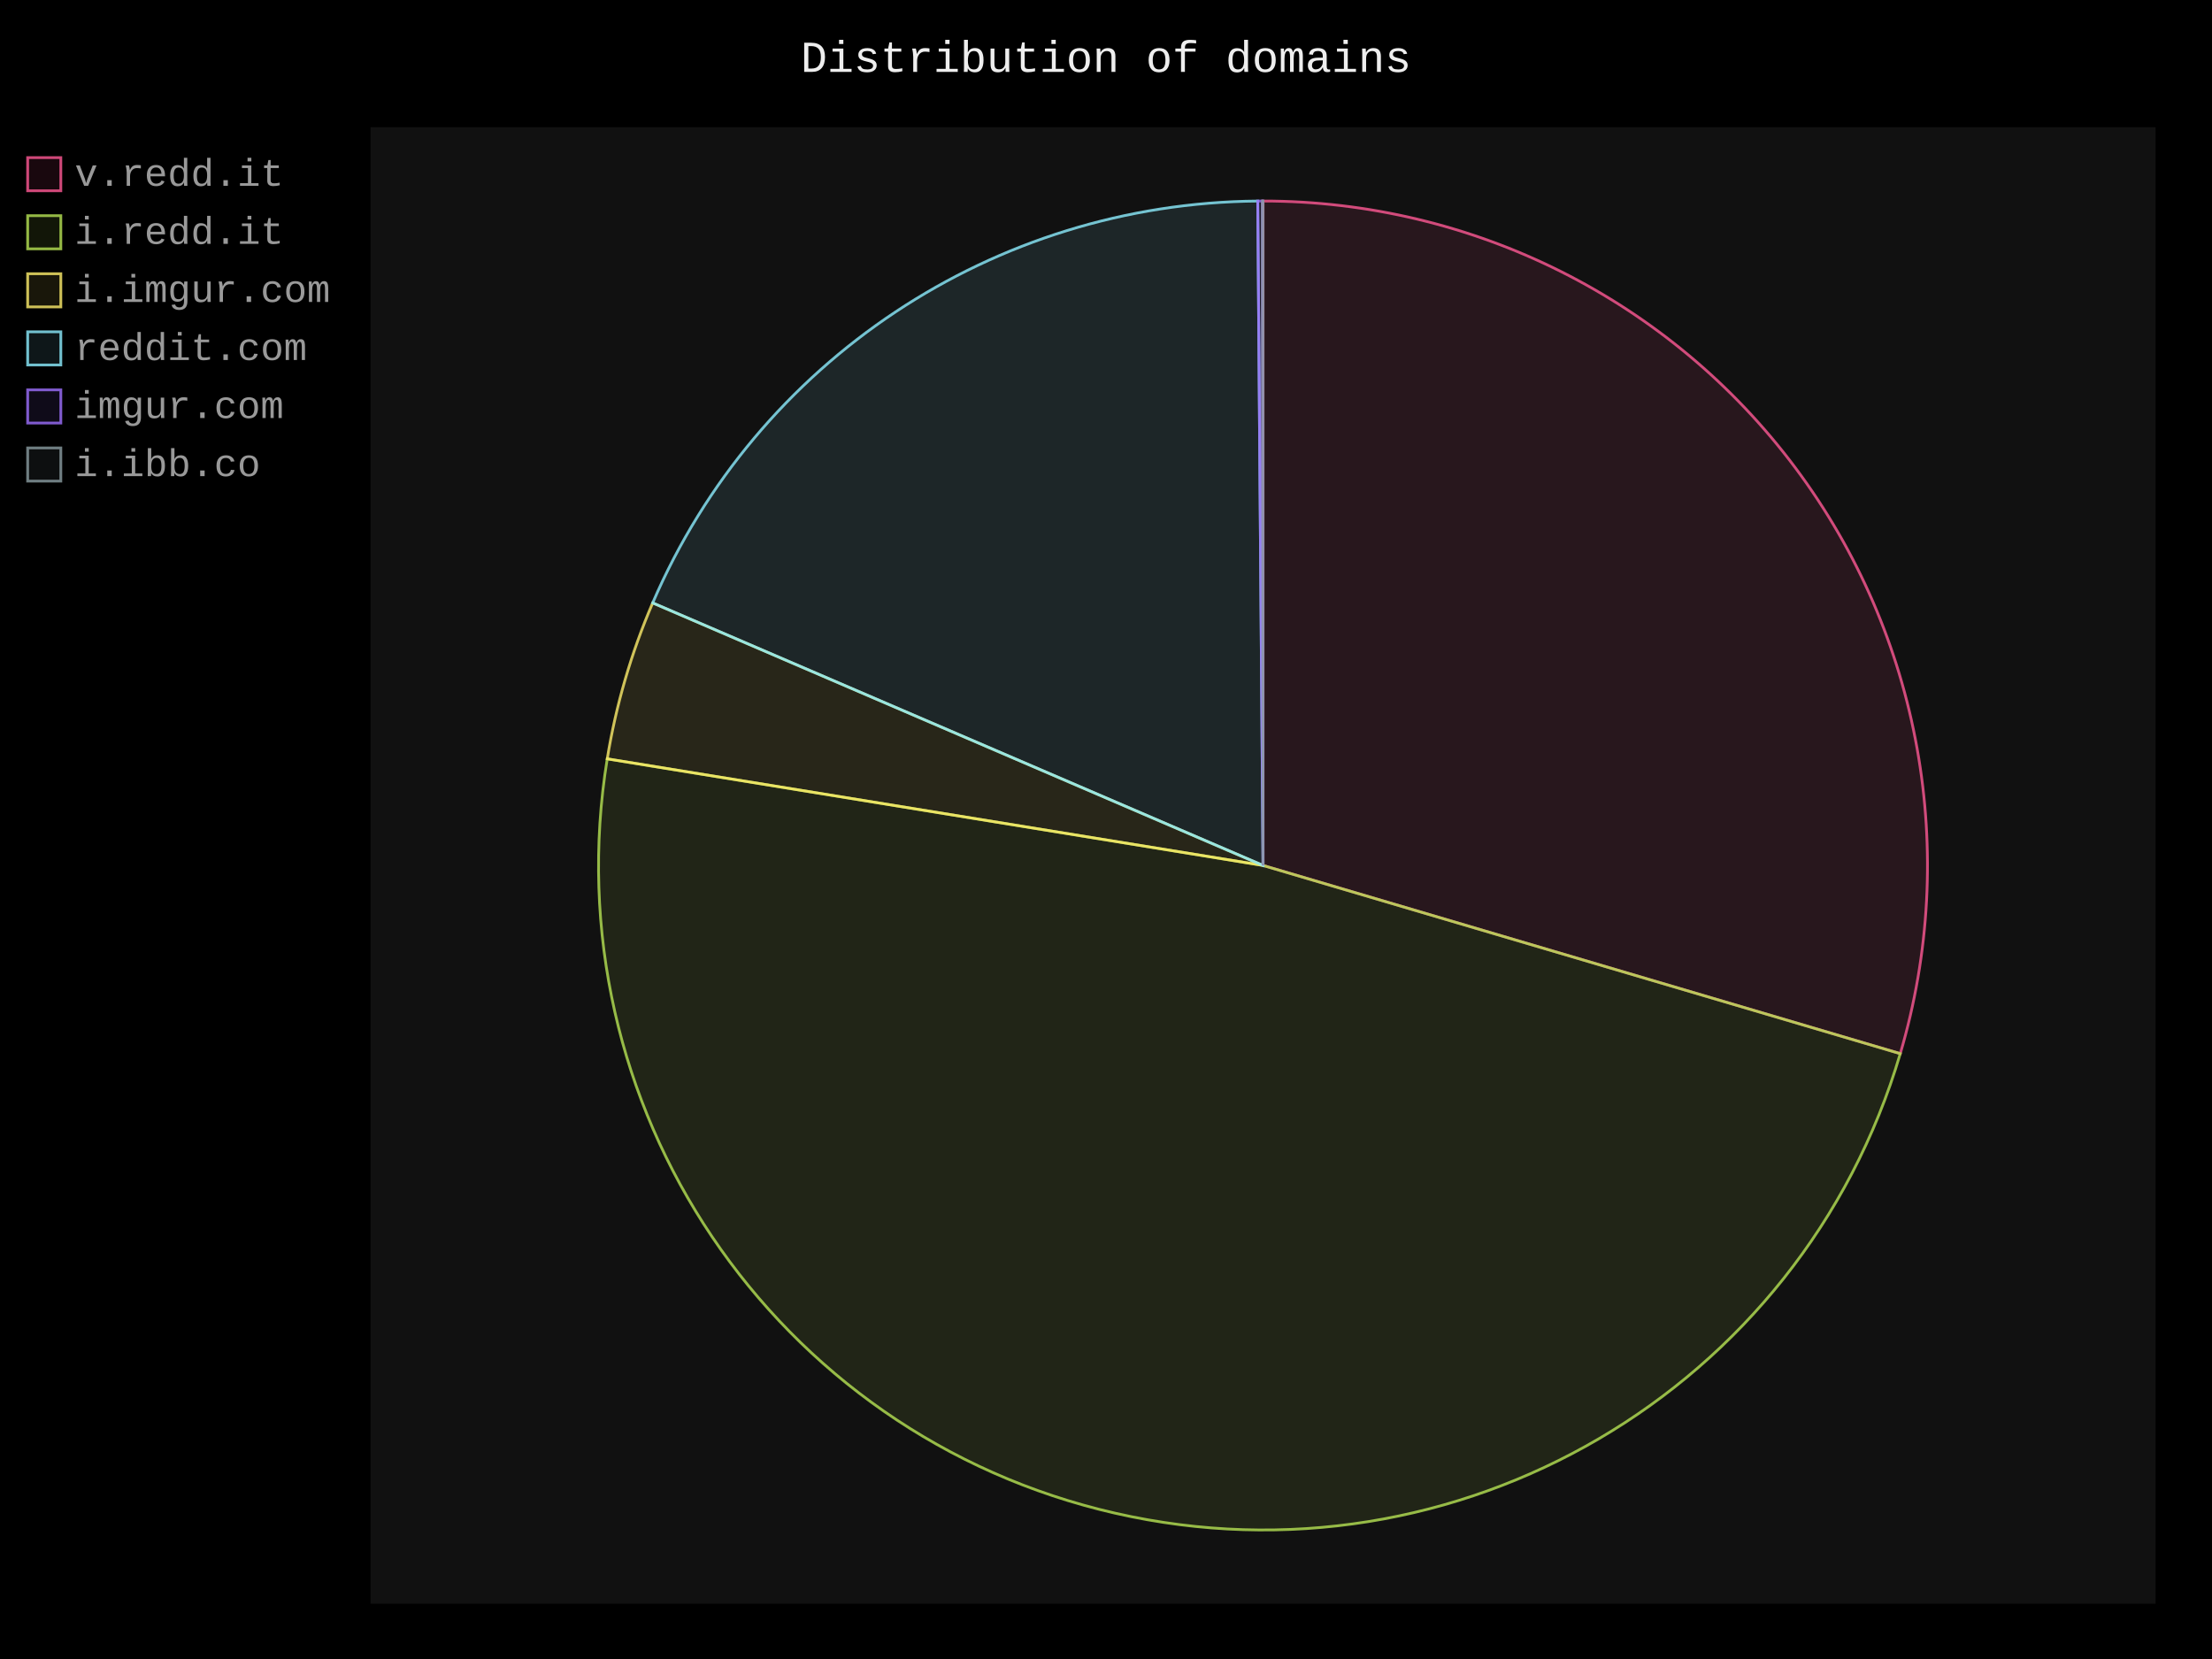
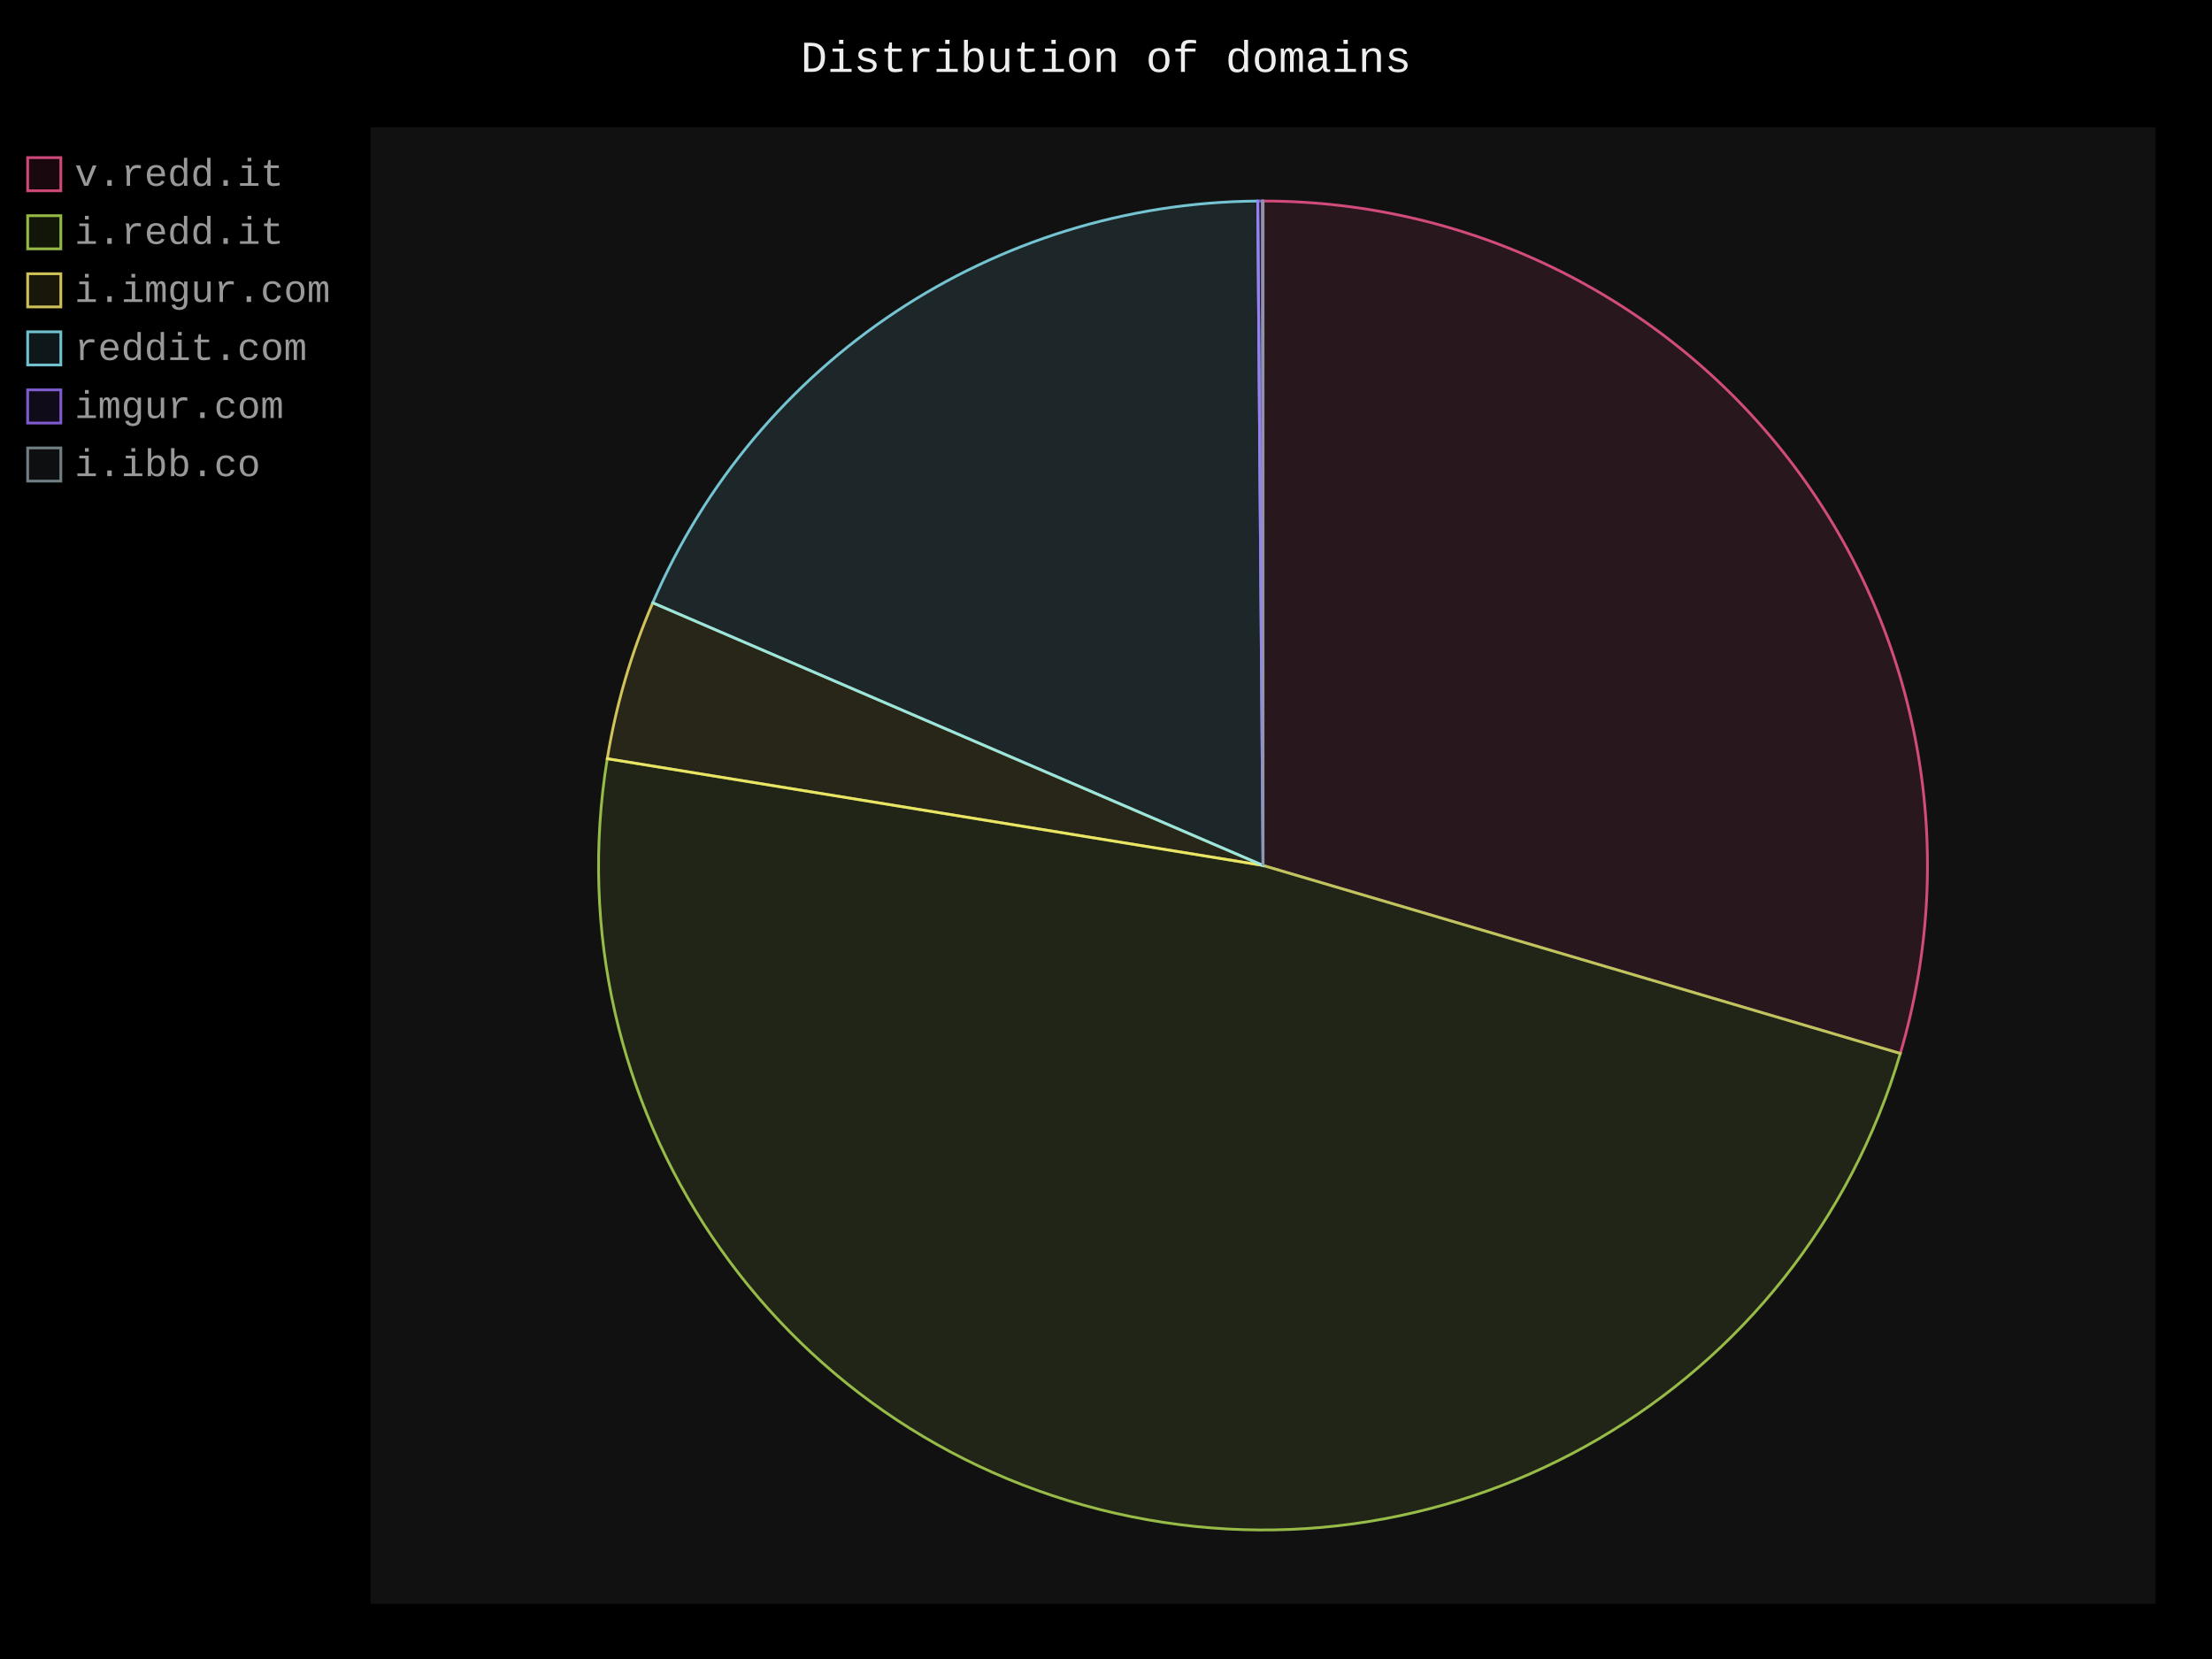
- <svg xmlns="http://www.w3.org/2000/svg" id="chart-3d1406fa-6bbd-4b3b-a3b6-2b04086a564c" class="pygal-chart" viewBox="0 0 800 600">
+ <svg xmlns="http://www.w3.org/2000/svg" id="chart-58267d87-dd21-415d-9b25-a4e703471e1d" class="pygal-chart" viewBox="0 0 800 600">
  <defs>
-     <style type="text/css">#chart-3d1406fa-6bbd-4b3b-a3b6-2b04086a564c{-webkit-user-select:none;-webkit-font-smoothing:antialiased;font-family:Consolas,"Liberation Mono",Menlo,Courier,monospace}#chart-3d1406fa-6bbd-4b3b-a3b6-2b04086a564c .title{font-family:Consolas,"Liberation Mono",Menlo,Courier,monospace;font-size:16px}#chart-3d1406fa-6bbd-4b3b-a3b6-2b04086a564c .legends .legend text{font-family:Consolas,"Liberation Mono",Menlo,Courier,monospace;font-size:14px}#chart-3d1406fa-6bbd-4b3b-a3b6-2b04086a564c .axis text{font-family:Consolas,"Liberation Mono",Menlo,Courier,monospace;font-size:10px}#chart-3d1406fa-6bbd-4b3b-a3b6-2b04086a564c .axis text.major{font-family:Consolas,"Liberation Mono",Menlo,Courier,monospace;font-size:10px}#chart-3d1406fa-6bbd-4b3b-a3b6-2b04086a564c .text-overlay text.value{font-family:Consolas,"Liberation Mono",Menlo,Courier,monospace;font-size:16px}#chart-3d1406fa-6bbd-4b3b-a3b6-2b04086a564c .text-overlay text.label{font-family:Consolas,"Liberation Mono",Menlo,Courier,monospace;font-size:10px}#chart-3d1406fa-6bbd-4b3b-a3b6-2b04086a564c .tooltip{font-family:Consolas,"Liberation Mono",Menlo,Courier,monospace;font-size:14px}#chart-3d1406fa-6bbd-4b3b-a3b6-2b04086a564c text.no_data{font-family:Consolas,"Liberation Mono",Menlo,Courier,monospace;font-size:64px}
- #chart-3d1406fa-6bbd-4b3b-a3b6-2b04086a564c{background-color:black}#chart-3d1406fa-6bbd-4b3b-a3b6-2b04086a564c path,#chart-3d1406fa-6bbd-4b3b-a3b6-2b04086a564c line,#chart-3d1406fa-6bbd-4b3b-a3b6-2b04086a564c rect,#chart-3d1406fa-6bbd-4b3b-a3b6-2b04086a564c circle{-webkit-transition:0.3s ease-out;-moz-transition:0.3s ease-out;transition:0.3s ease-out}#chart-3d1406fa-6bbd-4b3b-a3b6-2b04086a564c .graph &gt; .background{fill:black}#chart-3d1406fa-6bbd-4b3b-a3b6-2b04086a564c .plot &gt; .background{fill:#111}#chart-3d1406fa-6bbd-4b3b-a3b6-2b04086a564c .graph{fill:#999}#chart-3d1406fa-6bbd-4b3b-a3b6-2b04086a564c text.no_data{fill:#eee}#chart-3d1406fa-6bbd-4b3b-a3b6-2b04086a564c .title{fill:#eee}#chart-3d1406fa-6bbd-4b3b-a3b6-2b04086a564c .legends .legend text{fill:#999}#chart-3d1406fa-6bbd-4b3b-a3b6-2b04086a564c .legends .legend:hover text{fill:#eee}#chart-3d1406fa-6bbd-4b3b-a3b6-2b04086a564c .axis .line{stroke:#eee}#chart-3d1406fa-6bbd-4b3b-a3b6-2b04086a564c .axis .guide.line{stroke:#555}#chart-3d1406fa-6bbd-4b3b-a3b6-2b04086a564c .axis .major.line{stroke:#999}#chart-3d1406fa-6bbd-4b3b-a3b6-2b04086a564c .axis text.major{fill:#eee}#chart-3d1406fa-6bbd-4b3b-a3b6-2b04086a564c .axis.y .guides:hover .guide.line,#chart-3d1406fa-6bbd-4b3b-a3b6-2b04086a564c .line-graph .axis.x .guides:hover .guide.line,#chart-3d1406fa-6bbd-4b3b-a3b6-2b04086a564c .stackedline-graph .axis.x .guides:hover .guide.line,#chart-3d1406fa-6bbd-4b3b-a3b6-2b04086a564c .xy-graph .axis.x .guides:hover .guide.line{stroke:#eee}#chart-3d1406fa-6bbd-4b3b-a3b6-2b04086a564c .axis .guides:hover text{fill:#eee}#chart-3d1406fa-6bbd-4b3b-a3b6-2b04086a564c .reactive{fill-opacity:.1;stroke-opacity:.8;stroke-width:1}#chart-3d1406fa-6bbd-4b3b-a3b6-2b04086a564c .ci{stroke:#999}#chart-3d1406fa-6bbd-4b3b-a3b6-2b04086a564c .reactive.active,#chart-3d1406fa-6bbd-4b3b-a3b6-2b04086a564c .active .reactive{fill-opacity:.75;stroke-opacity:.9;stroke-width:4}#chart-3d1406fa-6bbd-4b3b-a3b6-2b04086a564c .ci .reactive.active{stroke-width:1.5}#chart-3d1406fa-6bbd-4b3b-a3b6-2b04086a564c .series text{fill:#eee}#chart-3d1406fa-6bbd-4b3b-a3b6-2b04086a564c .tooltip rect{fill:#111;stroke:#eee;-webkit-transition:opacity 0.3s ease-out;-moz-transition:opacity 0.3s ease-out;transition:opacity 0.3s ease-out}#chart-3d1406fa-6bbd-4b3b-a3b6-2b04086a564c .tooltip .label{fill:#999}#chart-3d1406fa-6bbd-4b3b-a3b6-2b04086a564c .tooltip .label{fill:#999}#chart-3d1406fa-6bbd-4b3b-a3b6-2b04086a564c .tooltip .legend{font-size:.8em;fill:#555}#chart-3d1406fa-6bbd-4b3b-a3b6-2b04086a564c .tooltip .x_label{font-size:.6em;fill:#eee}#chart-3d1406fa-6bbd-4b3b-a3b6-2b04086a564c .tooltip .xlink{font-size:.5em;text-decoration:underline}#chart-3d1406fa-6bbd-4b3b-a3b6-2b04086a564c .tooltip .value{font-size:1.5em}#chart-3d1406fa-6bbd-4b3b-a3b6-2b04086a564c .bound{font-size:.5em}#chart-3d1406fa-6bbd-4b3b-a3b6-2b04086a564c .max-value{font-size:.75em;fill:#555}#chart-3d1406fa-6bbd-4b3b-a3b6-2b04086a564c .map-element{fill:#111;stroke:#555 !important}#chart-3d1406fa-6bbd-4b3b-a3b6-2b04086a564c .map-element .reactive{fill-opacity:inherit;stroke-opacity:inherit}#chart-3d1406fa-6bbd-4b3b-a3b6-2b04086a564c .color-0,#chart-3d1406fa-6bbd-4b3b-a3b6-2b04086a564c .color-0 a:visited{stroke:#ff5995;fill:#ff5995}#chart-3d1406fa-6bbd-4b3b-a3b6-2b04086a564c .color-1,#chart-3d1406fa-6bbd-4b3b-a3b6-2b04086a564c .color-1 a:visited{stroke:#b6e354;fill:#b6e354}#chart-3d1406fa-6bbd-4b3b-a3b6-2b04086a564c .color-2,#chart-3d1406fa-6bbd-4b3b-a3b6-2b04086a564c .color-2 a:visited{stroke:#feed6c;fill:#feed6c}#chart-3d1406fa-6bbd-4b3b-a3b6-2b04086a564c .color-3,#chart-3d1406fa-6bbd-4b3b-a3b6-2b04086a564c .color-3 a:visited{stroke:#8cedff;fill:#8cedff}#chart-3d1406fa-6bbd-4b3b-a3b6-2b04086a564c .color-4,#chart-3d1406fa-6bbd-4b3b-a3b6-2b04086a564c .color-4 a:visited{stroke:#9e6ffe;fill:#9e6ffe}#chart-3d1406fa-6bbd-4b3b-a3b6-2b04086a564c .color-5,#chart-3d1406fa-6bbd-4b3b-a3b6-2b04086a564c .color-5 a:visited{stroke:#899ca1;fill:#899ca1}#chart-3d1406fa-6bbd-4b3b-a3b6-2b04086a564c .text-overlay .color-0 text{fill:black}#chart-3d1406fa-6bbd-4b3b-a3b6-2b04086a564c .text-overlay .color-1 text{fill:black}#chart-3d1406fa-6bbd-4b3b-a3b6-2b04086a564c .text-overlay .color-2 text{fill:black}#chart-3d1406fa-6bbd-4b3b-a3b6-2b04086a564c .text-overlay .color-3 text{fill:black}#chart-3d1406fa-6bbd-4b3b-a3b6-2b04086a564c .text-overlay .color-4 text{fill:black}#chart-3d1406fa-6bbd-4b3b-a3b6-2b04086a564c .text-overlay .color-5 text{fill:black}
- #chart-3d1406fa-6bbd-4b3b-a3b6-2b04086a564c text.no_data{text-anchor:middle}#chart-3d1406fa-6bbd-4b3b-a3b6-2b04086a564c .guide.line{fill:none}#chart-3d1406fa-6bbd-4b3b-a3b6-2b04086a564c .centered{text-anchor:middle}#chart-3d1406fa-6bbd-4b3b-a3b6-2b04086a564c .title{text-anchor:middle}#chart-3d1406fa-6bbd-4b3b-a3b6-2b04086a564c .legends .legend text{fill-opacity:1}#chart-3d1406fa-6bbd-4b3b-a3b6-2b04086a564c .axis.x text{text-anchor:middle}#chart-3d1406fa-6bbd-4b3b-a3b6-2b04086a564c .axis.x:not(.web) text[transform]{text-anchor:start}#chart-3d1406fa-6bbd-4b3b-a3b6-2b04086a564c .axis.x:not(.web) text[transform].backwards{text-anchor:end}#chart-3d1406fa-6bbd-4b3b-a3b6-2b04086a564c .axis.y text{text-anchor:end}#chart-3d1406fa-6bbd-4b3b-a3b6-2b04086a564c .axis.y text[transform].backwards{text-anchor:start}#chart-3d1406fa-6bbd-4b3b-a3b6-2b04086a564c .axis.y2 text{text-anchor:start}#chart-3d1406fa-6bbd-4b3b-a3b6-2b04086a564c .axis.y2 text[transform].backwards{text-anchor:end}#chart-3d1406fa-6bbd-4b3b-a3b6-2b04086a564c .axis .guide.line{stroke-dasharray:4,4;stroke:black}#chart-3d1406fa-6bbd-4b3b-a3b6-2b04086a564c .axis .major.guide.line{stroke-dasharray:6,6;stroke:black}#chart-3d1406fa-6bbd-4b3b-a3b6-2b04086a564c .horizontal .axis.y .guide.line,#chart-3d1406fa-6bbd-4b3b-a3b6-2b04086a564c .horizontal .axis.y2 .guide.line,#chart-3d1406fa-6bbd-4b3b-a3b6-2b04086a564c .vertical .axis.x .guide.line{opacity:0}#chart-3d1406fa-6bbd-4b3b-a3b6-2b04086a564c .horizontal .axis.always_show .guide.line,#chart-3d1406fa-6bbd-4b3b-a3b6-2b04086a564c .vertical .axis.always_show .guide.line{opacity:1 !important}#chart-3d1406fa-6bbd-4b3b-a3b6-2b04086a564c .axis.y .guides:hover .guide.line,#chart-3d1406fa-6bbd-4b3b-a3b6-2b04086a564c .axis.y2 .guides:hover .guide.line,#chart-3d1406fa-6bbd-4b3b-a3b6-2b04086a564c .axis.x .guides:hover .guide.line{opacity:1}#chart-3d1406fa-6bbd-4b3b-a3b6-2b04086a564c .axis .guides:hover text{opacity:1}#chart-3d1406fa-6bbd-4b3b-a3b6-2b04086a564c .nofill{fill:none}#chart-3d1406fa-6bbd-4b3b-a3b6-2b04086a564c .subtle-fill{fill-opacity:.2}#chart-3d1406fa-6bbd-4b3b-a3b6-2b04086a564c .dot{stroke-width:1px;fill-opacity:1;stroke-opacity:1}#chart-3d1406fa-6bbd-4b3b-a3b6-2b04086a564c .dot.active{stroke-width:5px}#chart-3d1406fa-6bbd-4b3b-a3b6-2b04086a564c .dot.negative{fill:transparent}#chart-3d1406fa-6bbd-4b3b-a3b6-2b04086a564c text,#chart-3d1406fa-6bbd-4b3b-a3b6-2b04086a564c tspan{stroke:none !important}#chart-3d1406fa-6bbd-4b3b-a3b6-2b04086a564c .series text.active{opacity:1}#chart-3d1406fa-6bbd-4b3b-a3b6-2b04086a564c .tooltip rect{fill-opacity:.95;stroke-width:.5}#chart-3d1406fa-6bbd-4b3b-a3b6-2b04086a564c .tooltip text{fill-opacity:1}#chart-3d1406fa-6bbd-4b3b-a3b6-2b04086a564c .showable{visibility:hidden}#chart-3d1406fa-6bbd-4b3b-a3b6-2b04086a564c .showable.shown{visibility:visible}#chart-3d1406fa-6bbd-4b3b-a3b6-2b04086a564c .gauge-background{fill:rgba(229,229,229,1);stroke:none}#chart-3d1406fa-6bbd-4b3b-a3b6-2b04086a564c .bg-lines{stroke:black;stroke-width:2px}</style>
+     <style type="text/css">#chart-58267d87-dd21-415d-9b25-a4e703471e1d{-webkit-user-select:none;-webkit-font-smoothing:antialiased;font-family:Consolas,"Liberation Mono",Menlo,Courier,monospace}#chart-58267d87-dd21-415d-9b25-a4e703471e1d .title{font-family:Consolas,"Liberation Mono",Menlo,Courier,monospace;font-size:16px}#chart-58267d87-dd21-415d-9b25-a4e703471e1d .legends .legend text{font-family:Consolas,"Liberation Mono",Menlo,Courier,monospace;font-size:14px}#chart-58267d87-dd21-415d-9b25-a4e703471e1d .axis text{font-family:Consolas,"Liberation Mono",Menlo,Courier,monospace;font-size:10px}#chart-58267d87-dd21-415d-9b25-a4e703471e1d .axis text.major{font-family:Consolas,"Liberation Mono",Menlo,Courier,monospace;font-size:10px}#chart-58267d87-dd21-415d-9b25-a4e703471e1d .text-overlay text.value{font-family:Consolas,"Liberation Mono",Menlo,Courier,monospace;font-size:16px}#chart-58267d87-dd21-415d-9b25-a4e703471e1d .text-overlay text.label{font-family:Consolas,"Liberation Mono",Menlo,Courier,monospace;font-size:10px}#chart-58267d87-dd21-415d-9b25-a4e703471e1d .tooltip{font-family:Consolas,"Liberation Mono",Menlo,Courier,monospace;font-size:14px}#chart-58267d87-dd21-415d-9b25-a4e703471e1d text.no_data{font-family:Consolas,"Liberation Mono",Menlo,Courier,monospace;font-size:64px}
+ #chart-58267d87-dd21-415d-9b25-a4e703471e1d{background-color:black}#chart-58267d87-dd21-415d-9b25-a4e703471e1d path,#chart-58267d87-dd21-415d-9b25-a4e703471e1d line,#chart-58267d87-dd21-415d-9b25-a4e703471e1d rect,#chart-58267d87-dd21-415d-9b25-a4e703471e1d circle{-webkit-transition:0.3s ease-out;-moz-transition:0.3s ease-out;transition:0.3s ease-out}#chart-58267d87-dd21-415d-9b25-a4e703471e1d .graph &gt; .background{fill:black}#chart-58267d87-dd21-415d-9b25-a4e703471e1d .plot &gt; .background{fill:#111}#chart-58267d87-dd21-415d-9b25-a4e703471e1d .graph{fill:#999}#chart-58267d87-dd21-415d-9b25-a4e703471e1d text.no_data{fill:#eee}#chart-58267d87-dd21-415d-9b25-a4e703471e1d .title{fill:#eee}#chart-58267d87-dd21-415d-9b25-a4e703471e1d .legends .legend text{fill:#999}#chart-58267d87-dd21-415d-9b25-a4e703471e1d .legends .legend:hover text{fill:#eee}#chart-58267d87-dd21-415d-9b25-a4e703471e1d .axis .line{stroke:#eee}#chart-58267d87-dd21-415d-9b25-a4e703471e1d .axis .guide.line{stroke:#555}#chart-58267d87-dd21-415d-9b25-a4e703471e1d .axis .major.line{stroke:#999}#chart-58267d87-dd21-415d-9b25-a4e703471e1d .axis text.major{fill:#eee}#chart-58267d87-dd21-415d-9b25-a4e703471e1d .axis.y .guides:hover .guide.line,#chart-58267d87-dd21-415d-9b25-a4e703471e1d .line-graph .axis.x .guides:hover .guide.line,#chart-58267d87-dd21-415d-9b25-a4e703471e1d .stackedline-graph .axis.x .guides:hover .guide.line,#chart-58267d87-dd21-415d-9b25-a4e703471e1d .xy-graph .axis.x .guides:hover .guide.line{stroke:#eee}#chart-58267d87-dd21-415d-9b25-a4e703471e1d .axis .guides:hover text{fill:#eee}#chart-58267d87-dd21-415d-9b25-a4e703471e1d .reactive{fill-opacity:.1;stroke-opacity:.8;stroke-width:1}#chart-58267d87-dd21-415d-9b25-a4e703471e1d .ci{stroke:#999}#chart-58267d87-dd21-415d-9b25-a4e703471e1d .reactive.active,#chart-58267d87-dd21-415d-9b25-a4e703471e1d .active .reactive{fill-opacity:.75;stroke-opacity:.9;stroke-width:4}#chart-58267d87-dd21-415d-9b25-a4e703471e1d .ci .reactive.active{stroke-width:1.5}#chart-58267d87-dd21-415d-9b25-a4e703471e1d .series text{fill:#eee}#chart-58267d87-dd21-415d-9b25-a4e703471e1d .tooltip rect{fill:#111;stroke:#eee;-webkit-transition:opacity 0.3s ease-out;-moz-transition:opacity 0.3s ease-out;transition:opacity 0.3s ease-out}#chart-58267d87-dd21-415d-9b25-a4e703471e1d .tooltip .label{fill:#999}#chart-58267d87-dd21-415d-9b25-a4e703471e1d .tooltip .label{fill:#999}#chart-58267d87-dd21-415d-9b25-a4e703471e1d .tooltip .legend{font-size:.8em;fill:#555}#chart-58267d87-dd21-415d-9b25-a4e703471e1d .tooltip .x_label{font-size:.6em;fill:#eee}#chart-58267d87-dd21-415d-9b25-a4e703471e1d .tooltip .xlink{font-size:.5em;text-decoration:underline}#chart-58267d87-dd21-415d-9b25-a4e703471e1d .tooltip .value{font-size:1.5em}#chart-58267d87-dd21-415d-9b25-a4e703471e1d .bound{font-size:.5em}#chart-58267d87-dd21-415d-9b25-a4e703471e1d .max-value{font-size:.75em;fill:#555}#chart-58267d87-dd21-415d-9b25-a4e703471e1d .map-element{fill:#111;stroke:#555 !important}#chart-58267d87-dd21-415d-9b25-a4e703471e1d .map-element .reactive{fill-opacity:inherit;stroke-opacity:inherit}#chart-58267d87-dd21-415d-9b25-a4e703471e1d .color-0,#chart-58267d87-dd21-415d-9b25-a4e703471e1d .color-0 a:visited{stroke:#ff5995;fill:#ff5995}#chart-58267d87-dd21-415d-9b25-a4e703471e1d .color-1,#chart-58267d87-dd21-415d-9b25-a4e703471e1d .color-1 a:visited{stroke:#b6e354;fill:#b6e354}#chart-58267d87-dd21-415d-9b25-a4e703471e1d .color-2,#chart-58267d87-dd21-415d-9b25-a4e703471e1d .color-2 a:visited{stroke:#feed6c;fill:#feed6c}#chart-58267d87-dd21-415d-9b25-a4e703471e1d .color-3,#chart-58267d87-dd21-415d-9b25-a4e703471e1d .color-3 a:visited{stroke:#8cedff;fill:#8cedff}#chart-58267d87-dd21-415d-9b25-a4e703471e1d .color-4,#chart-58267d87-dd21-415d-9b25-a4e703471e1d .color-4 a:visited{stroke:#9e6ffe;fill:#9e6ffe}#chart-58267d87-dd21-415d-9b25-a4e703471e1d .color-5,#chart-58267d87-dd21-415d-9b25-a4e703471e1d .color-5 a:visited{stroke:#899ca1;fill:#899ca1}#chart-58267d87-dd21-415d-9b25-a4e703471e1d .text-overlay .color-0 text{fill:black}#chart-58267d87-dd21-415d-9b25-a4e703471e1d .text-overlay .color-1 text{fill:black}#chart-58267d87-dd21-415d-9b25-a4e703471e1d .text-overlay .color-2 text{fill:black}#chart-58267d87-dd21-415d-9b25-a4e703471e1d .text-overlay .color-3 text{fill:black}#chart-58267d87-dd21-415d-9b25-a4e703471e1d .text-overlay .color-4 text{fill:black}#chart-58267d87-dd21-415d-9b25-a4e703471e1d .text-overlay .color-5 text{fill:black}
+ #chart-58267d87-dd21-415d-9b25-a4e703471e1d text.no_data{text-anchor:middle}#chart-58267d87-dd21-415d-9b25-a4e703471e1d .guide.line{fill:none}#chart-58267d87-dd21-415d-9b25-a4e703471e1d .centered{text-anchor:middle}#chart-58267d87-dd21-415d-9b25-a4e703471e1d .title{text-anchor:middle}#chart-58267d87-dd21-415d-9b25-a4e703471e1d .legends .legend text{fill-opacity:1}#chart-58267d87-dd21-415d-9b25-a4e703471e1d .axis.x text{text-anchor:middle}#chart-58267d87-dd21-415d-9b25-a4e703471e1d .axis.x:not(.web) text[transform]{text-anchor:start}#chart-58267d87-dd21-415d-9b25-a4e703471e1d .axis.x:not(.web) text[transform].backwards{text-anchor:end}#chart-58267d87-dd21-415d-9b25-a4e703471e1d .axis.y text{text-anchor:end}#chart-58267d87-dd21-415d-9b25-a4e703471e1d .axis.y text[transform].backwards{text-anchor:start}#chart-58267d87-dd21-415d-9b25-a4e703471e1d .axis.y2 text{text-anchor:start}#chart-58267d87-dd21-415d-9b25-a4e703471e1d .axis.y2 text[transform].backwards{text-anchor:end}#chart-58267d87-dd21-415d-9b25-a4e703471e1d .axis .guide.line{stroke-dasharray:4,4;stroke:black}#chart-58267d87-dd21-415d-9b25-a4e703471e1d .axis .major.guide.line{stroke-dasharray:6,6;stroke:black}#chart-58267d87-dd21-415d-9b25-a4e703471e1d .horizontal .axis.y .guide.line,#chart-58267d87-dd21-415d-9b25-a4e703471e1d .horizontal .axis.y2 .guide.line,#chart-58267d87-dd21-415d-9b25-a4e703471e1d .vertical .axis.x .guide.line{opacity:0}#chart-58267d87-dd21-415d-9b25-a4e703471e1d .horizontal .axis.always_show .guide.line,#chart-58267d87-dd21-415d-9b25-a4e703471e1d .vertical .axis.always_show .guide.line{opacity:1 !important}#chart-58267d87-dd21-415d-9b25-a4e703471e1d .axis.y .guides:hover .guide.line,#chart-58267d87-dd21-415d-9b25-a4e703471e1d .axis.y2 .guides:hover .guide.line,#chart-58267d87-dd21-415d-9b25-a4e703471e1d .axis.x .guides:hover .guide.line{opacity:1}#chart-58267d87-dd21-415d-9b25-a4e703471e1d .axis .guides:hover text{opacity:1}#chart-58267d87-dd21-415d-9b25-a4e703471e1d .nofill{fill:none}#chart-58267d87-dd21-415d-9b25-a4e703471e1d .subtle-fill{fill-opacity:.2}#chart-58267d87-dd21-415d-9b25-a4e703471e1d .dot{stroke-width:1px;fill-opacity:1;stroke-opacity:1}#chart-58267d87-dd21-415d-9b25-a4e703471e1d .dot.active{stroke-width:5px}#chart-58267d87-dd21-415d-9b25-a4e703471e1d .dot.negative{fill:transparent}#chart-58267d87-dd21-415d-9b25-a4e703471e1d text,#chart-58267d87-dd21-415d-9b25-a4e703471e1d tspan{stroke:none !important}#chart-58267d87-dd21-415d-9b25-a4e703471e1d .series text.active{opacity:1}#chart-58267d87-dd21-415d-9b25-a4e703471e1d .tooltip rect{fill-opacity:.95;stroke-width:.5}#chart-58267d87-dd21-415d-9b25-a4e703471e1d .tooltip text{fill-opacity:1}#chart-58267d87-dd21-415d-9b25-a4e703471e1d .showable{visibility:hidden}#chart-58267d87-dd21-415d-9b25-a4e703471e1d .showable.shown{visibility:visible}#chart-58267d87-dd21-415d-9b25-a4e703471e1d .gauge-background{fill:rgba(229,229,229,1);stroke:none}#chart-58267d87-dd21-415d-9b25-a4e703471e1d .bg-lines{stroke:black;stroke-width:2px}</style>
  </defs>
  <g class="graph pie-graph vertical">
    <rect x="0" y="0" width="800" height="600" class="background" />
    <g transform="translate(134, 46)" class="plot">
      <rect x="0" y="0" width="645.6" height="534" class="background" />
      <g class="series serie-0 color-0">
        <g class="slices">
          <g class="slice">
-             <path d="M322.8 26.7 A240.3 240.3 0 0 1 553.26 335.06 L322.8 267 A0 0 0 0 0 322.8 267 z" class="slice reactive tooltip-trigger" />
+             <path d="M322.8 26.7 A240.3 240.3 0 0 1 553.28 334.993 L322.8 267 A0 0 0 0 0 322.8 267 z" class="slice reactive tooltip-trigger" />
          </g>
        </g>
      </g>
      <g class="series serie-1 color-1">
        <g class="slices">
          <g class="slice">
-             <path d="M553.26 335.06 A240.3 240.3 0 0 1 85.613 228.446 L322.8 267 A0 0 0 0 0 322.8 267 z" class="slice reactive tooltip-trigger" />
+             <path d="M553.28 334.993 A240.3 240.3 0 0 1 85.622 228.393 L322.8 267 A0 0 0 0 0 322.8 267 z" class="slice reactive tooltip-trigger" />
          </g>
        </g>
      </g>
      <g class="series serie-2 color-2">
        <g class="slices">
          <g class="slice">
-             <path d="M85.613 228.446 A240.3 240.3 0 0 1 102.054 172.05 L322.8 267 A0 0 0 0 0 322.8 267 z" class="slice reactive tooltip-trigger" />
+             <path d="M85.622 228.393 A240.3 240.3 0 0 1 102.072 172.009 L322.8 267 A0 0 0 0 0 322.8 267 z" class="slice reactive tooltip-trigger" />
          </g>
        </g>
      </g>
      <g class="series serie-3 color-3">
        <g class="slices">
          <g class="slice">
-             <path d="M102.054 172.05 A240.3 240.3 0 0 1 320.885 26.708 L322.8 267 A0 0 0 0 0 322.8 267 z" class="slice reactive tooltip-trigger" />
+             <path d="M102.072 172.009 A240.3 240.3 0 0 1 320.885 26.708 L322.8 267 A0 0 0 0 0 322.8 267 z" class="slice reactive tooltip-trigger" />
          </g>
        </g>
      </g>
      <g class="series serie-4 color-4">
        <g class="slices">
          <g class="slice">
            <path d="M320.885 26.708 A240.3 240.3 0 0 1 322.561 26.7 L322.8 267 A0 0 0 0 0 322.8 267 z" class="slice reactive tooltip-trigger" />
          </g>
        </g>
      </g>
      <g class="series serie-5 color-5">
        <g class="slices">
          <g class="slice">
            <path d="M322.561 26.7 A240.3 240.3 0 0 1 322.8 26.7 L322.8 267 A0 0 0 0 0 322.8 267 z" class="slice reactive tooltip-trigger" />
          </g>
        </g>
      </g>
    </g>
    <g class="titles">
      <text x="400.0" y="26" class="title plot_title">Distribution of domains</text>
    </g>
    <g transform="translate(134, 46)" class="plot overlay">
      <g class="series serie-0 color-0" />
      <g class="series serie-1 color-1" />
      <g class="series serie-2 color-2" />
      <g class="series serie-3 color-3" />
      <g class="series serie-4 color-4" />
      <g class="series serie-5 color-5" />
    </g>
    <g transform="translate(134, 46)" class="plot text-overlay">
      <g class="series serie-0 color-0" />
      <g class="series serie-1 color-1" />
      <g class="series serie-2 color-2" />
      <g class="series serie-3 color-3" />
      <g class="series serie-4 color-4" />
      <g class="series serie-5 color-5" />
    </g>
    <g transform="translate(134, 46)" class="plot tooltip-overlay">
      <g transform="translate(0 0)" style="opacity: 0" class="tooltip">
        <rect rx="0" ry="0" width="0" height="0" class="tooltip-box" />
        <g class="text" />
      </g>
    </g>
    <g transform="translate(10, 56)" class="legends">
      <g id="activate-serie-0" class="legend reactive activate-serie">
        <rect x="0.0" y="1.0" width="12" height="12" class="color-0 reactive" />
        <text x="17.0" y="11.2">v.redd.it</text>
      </g>
      <g id="activate-serie-1" class="legend reactive activate-serie">
        <rect x="0.0" y="22.0" width="12" height="12" class="color-1 reactive" />
        <text x="17.0" y="32.2">i.redd.it</text>
      </g>
      <g id="activate-serie-2" class="legend reactive activate-serie">
        <rect x="0.0" y="43.0" width="12" height="12" class="color-2 reactive" />
        <text x="17.0" y="53.2">i.imgur.com</text>
      </g>
      <g id="activate-serie-3" class="legend reactive activate-serie">
        <rect x="0.0" y="64.0" width="12" height="12" class="color-3 reactive" />
        <text x="17.0" y="74.2">reddit.com</text>
      </g>
      <g id="activate-serie-4" class="legend reactive activate-serie">
        <rect x="0.0" y="85.0" width="12" height="12" class="color-4 reactive" />
        <text x="17.0" y="95.2">imgur.com</text>
      </g>
      <g id="activate-serie-5" class="legend reactive activate-serie">
        <rect x="0.0" y="106.0" width="12" height="12" class="color-5 reactive" />
        <text x="17.0" y="116.2">i.ibb.co</text>
      </g>
    </g>
    <g transform="translate(790, 56)" class="legends" />
  </g>
</svg>
